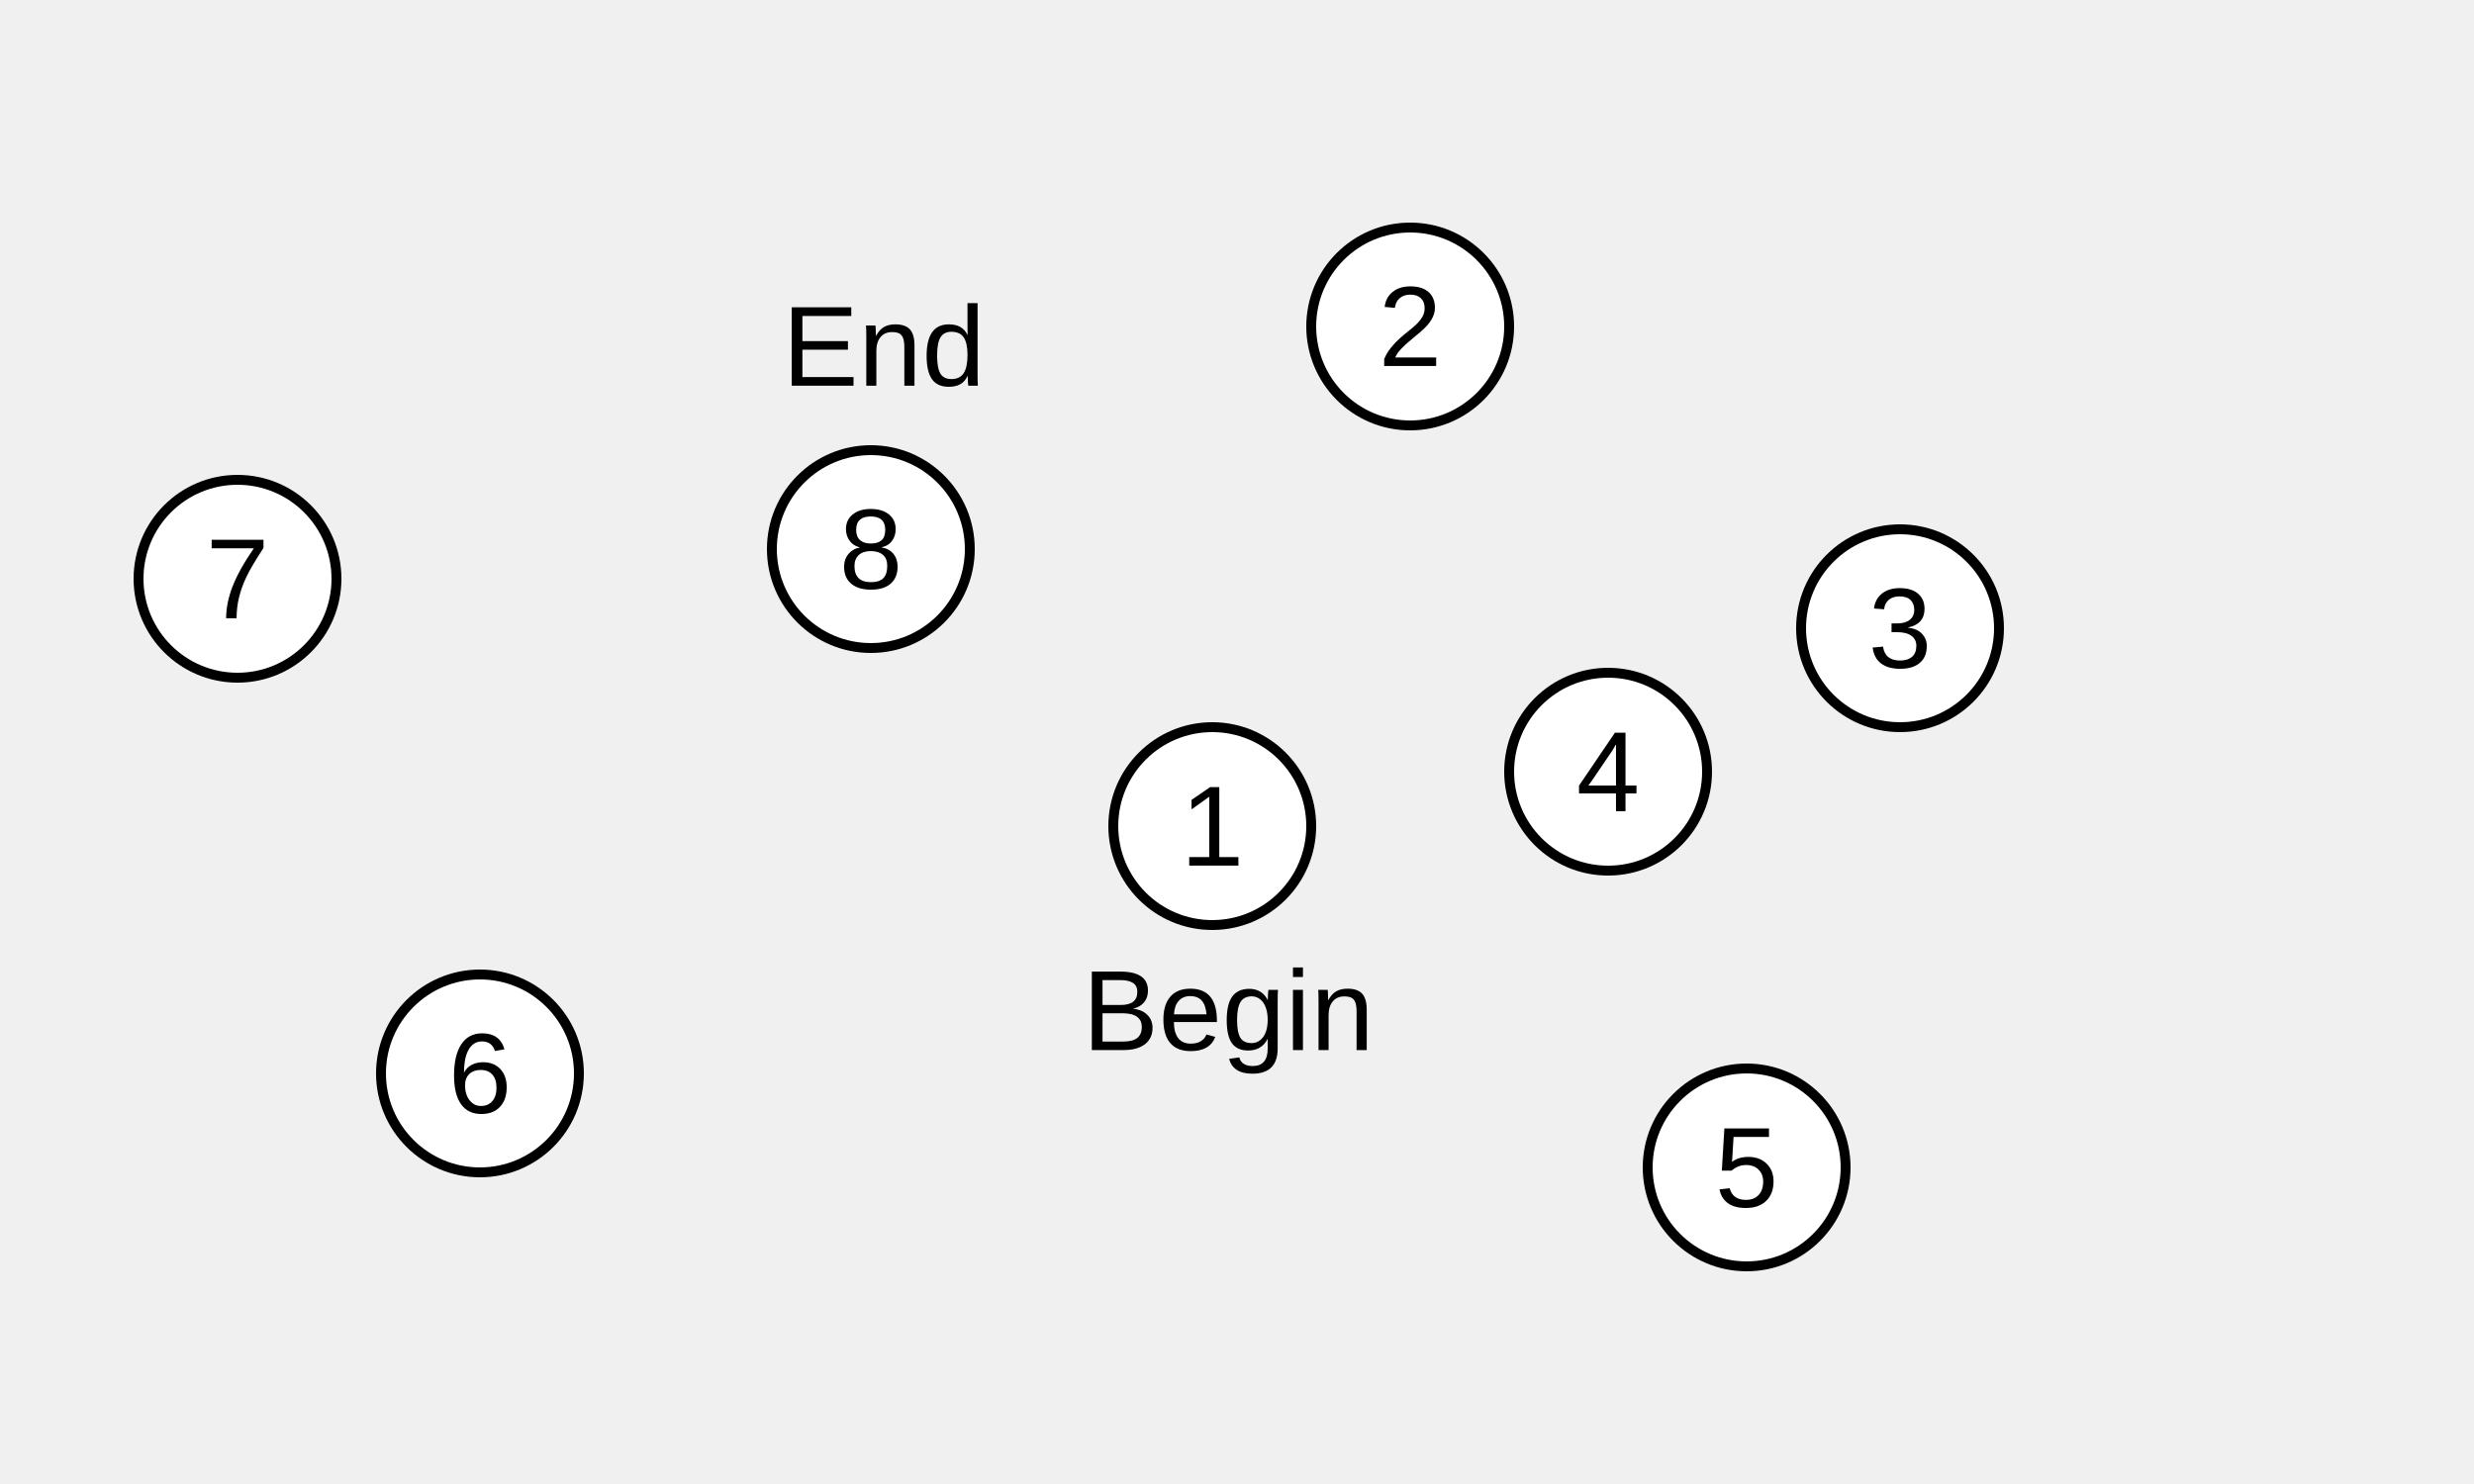
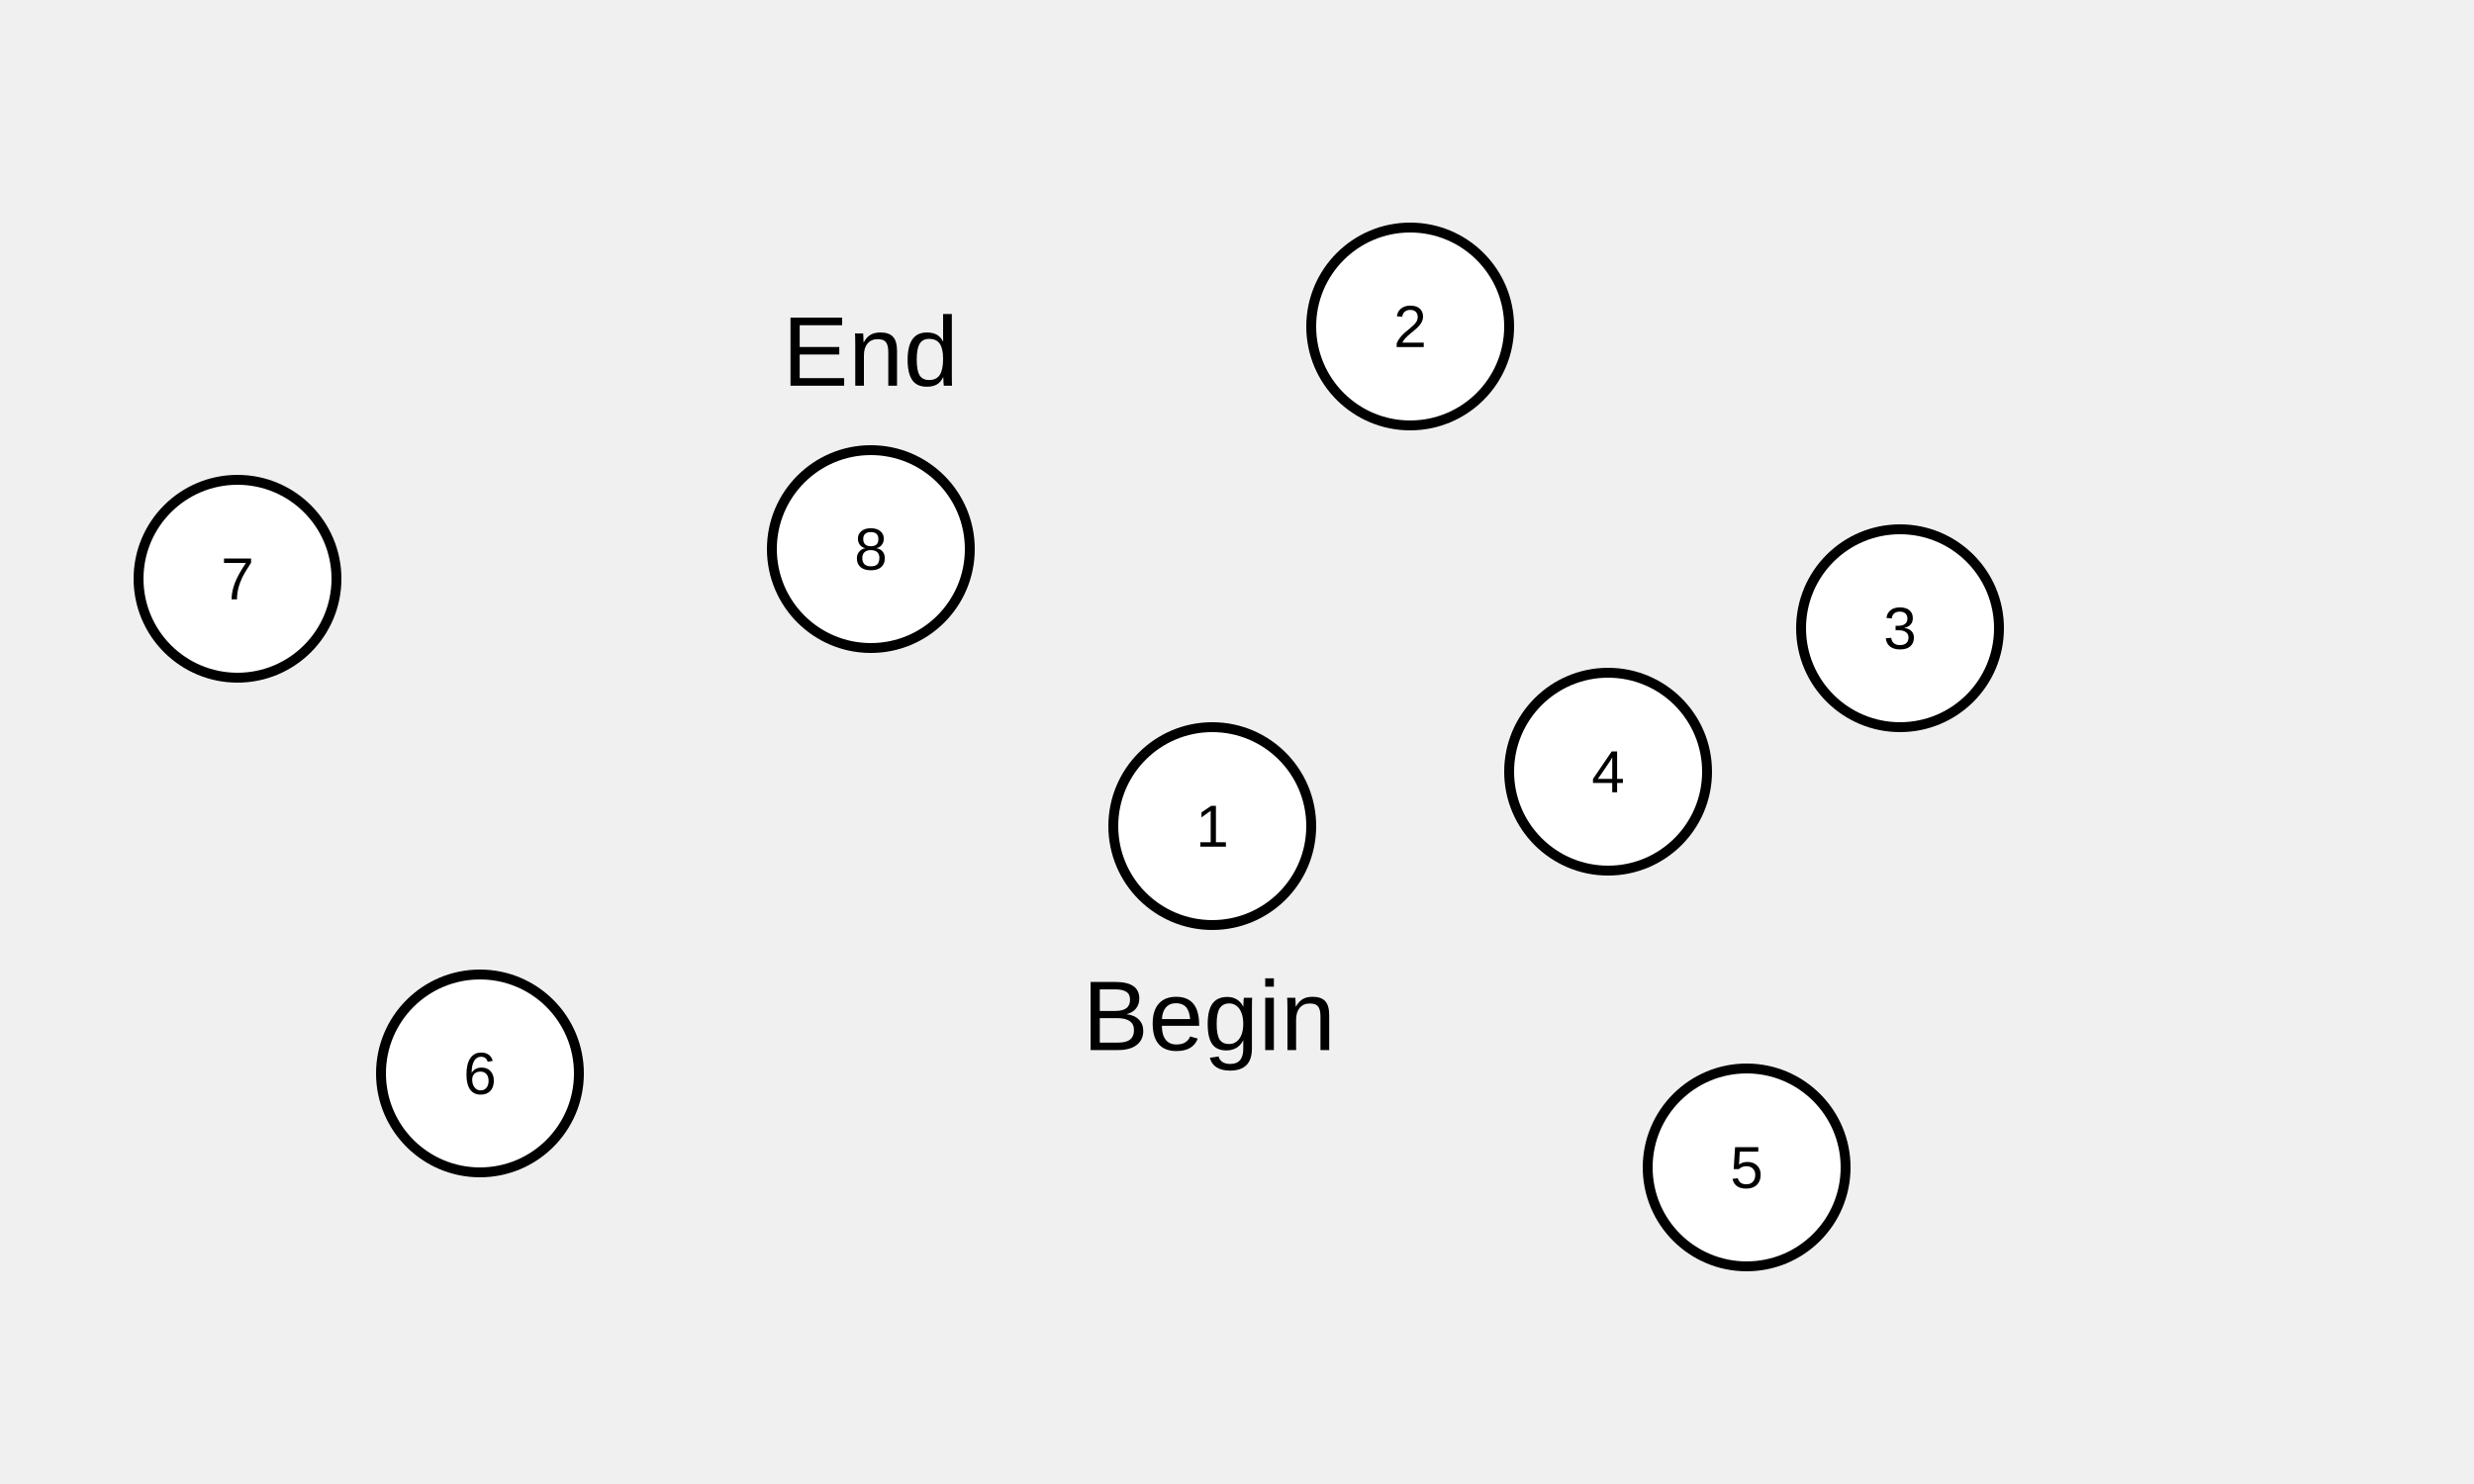
<svg xmlns="http://www.w3.org/2000/svg" version="1.1" width="100%" viewBox="0 0 500 300" id="svg3557">
  <defs id="defs3602" />
  <style type="text/css" id="style3559">
-     * {
-         -webkit-touch-callout: none;
-         -webkit-user-select: none;
-         -khtml-user-select: none;
-         -moz-user-select: none;
-         -ms-user-select: none;
-         user-select: none;
-         font-family: Verdana, Arial, Helvetica, sans-serif;
-         font-size: x-large;
-     }
+ * {
+     -webkit-touch-callout: none;
+     -webkit-user-select: none;
+     -khtml-user-select: none;
+     -moz-user-select: none;
+     -ms-user-select: none;
+     user-select: none;
+     font-family: Verdana, Arial, Helvetica, sans-serif;
+ }
+ @media screen and (max-width: 700px) { /* Responsive: Portrait tablets and down */
+   text {
+       font-size: x-large;
+   }
+ }    
    </style>
  <line id="l1" x1="245" y1="167" x2="285" y2="66" stroke-width="2" stroke="black" display="none" />
  <g id="g1">
    <circle id="c1" cx="245" cy="167" r="20" stroke-width="2" stroke="black" fill="white" />
    <text text-anchor="middle" dominant-baseline="central" x="245" y="167" id="text3564">1</text>
  </g>
  <line id="l2" x1="285" y1="66" x2="384" y2="127" stroke-width="2" stroke="black" display="none" />
  <g id="g2">
    <circle id="c2" cx="285" cy="66" r="20" stroke-width="2" stroke="black" fill="white" />
    <text text-anchor="middle" dominant-baseline="central" x="285" y="66" id="text3569">2</text>
  </g>
  <line id="l3" x1="384" y1="127" x2="325" y2="156" stroke-width="2" stroke="black" display="none" />
  <g id="g3">
    <circle id="c3" cx="384" cy="127" r="20" stroke-width="2" stroke="black" fill="white" />
    <text text-anchor="middle" dominant-baseline="central" x="384" y="127" id="text3574">3</text>
  </g>
  <line id="l4" x1="325" y1="156" x2="353" y2="236" stroke-width="2" stroke="black" display="none" />
  <g id="g4">
    <circle id="c4" cx="325" cy="156" r="20" stroke-width="2" stroke="black" fill="white" />
    <text text-anchor="middle" dominant-baseline="central" x="325" y="156" id="text3579">4</text>
  </g>
  <line id="l5" x1="353" y1="236" x2="97" y2="217" stroke-width="2" stroke="black" display="none" />
  <g id="g5">
    <circle id="c5" cx="353" cy="236" r="20" stroke-width="2" stroke="black" fill="white" />
    <text text-anchor="middle" dominant-baseline="central" x="353" y="236" id="text3584">5</text>
  </g>
  <line id="l6" x1="97" y1="217" x2="48" y2="117" stroke-width="2" stroke="black" display="none" />
  <g id="g6">
    <circle id="c6" cx="97" cy="217" r="20" stroke-width="2" stroke="black" fill="white" />
    <text text-anchor="middle" dominant-baseline="central" x="97" y="217" id="text3589">6</text>
  </g>
  <line id="l7" x1="48" y1="117" x2="176" y2="111" stroke-width="2" stroke="black" display="none" />
  <g id="g7">
    <circle id="c7" cx="48" cy="117" r="20" stroke-width="2" stroke="black" fill="white" />
    <text text-anchor="middle" dominant-baseline="central" x="48" y="117" id="text3594">7</text>
  </g>
  <g id="g8">
    <circle id="c" cx="176" cy="111" r="20" stroke-width="2" stroke="black" fill="white" />
    <text text-anchor="middle" dominant-baseline="central" x="176" y="111" id="text3598">8</text>
  </g>
  <text xml:space="preserve" style="font-style:normal;font-variant:normal;font-weight:normal;font-stretch:normal;font-size:20px;line-height:125%;font-family:Verdana, Arial, Helvetica, sans-serif;-inkscape-font-specification:'Verdana, Arial, Helvetica, sans-serif, Normal';text-align:start;letter-spacing:0px;word-spacing:0px;writing-mode:lr-tb;text-anchor:start;fill:black;fill-opacity:1;stroke:none;stroke-width:1px;stroke-linecap:butt;stroke-linejoin:miter;stroke-opacity:1" x="218.773" y="212.274" id="text3614">
    <tspan id="tspan3616" style="font-family:Verdana, Arial, Helvetica, sans-serif" x="218.773" y="212.274">Begin</tspan>
  </text>
  <text xml:space="preserve" style="font-style:normal;font-variant:normal;font-weight:normal;font-stretch:normal;font-size:20px;line-height:125%;font-family:Verdana, Arial, Helvetica, sans-serif;-inkscape-font-specification:'Verdana, Arial, Helvetica, sans-serif, Normal';text-align:start;letter-spacing:0px;word-spacing:0px;writing-mode:lr-tb;text-anchor:start;fill:black;fill-opacity:1;stroke:none;stroke-width:1px;stroke-linecap:butt;stroke-linejoin:miter;stroke-opacity:1" x="158.123" y="77.978" id="text3618">
    <tspan id="tspan3620" style="font-family:Verdana, Arial, Helvetica, sans-serif" x="158.123" y="77.978">End</tspan>
  </text>
</svg>
